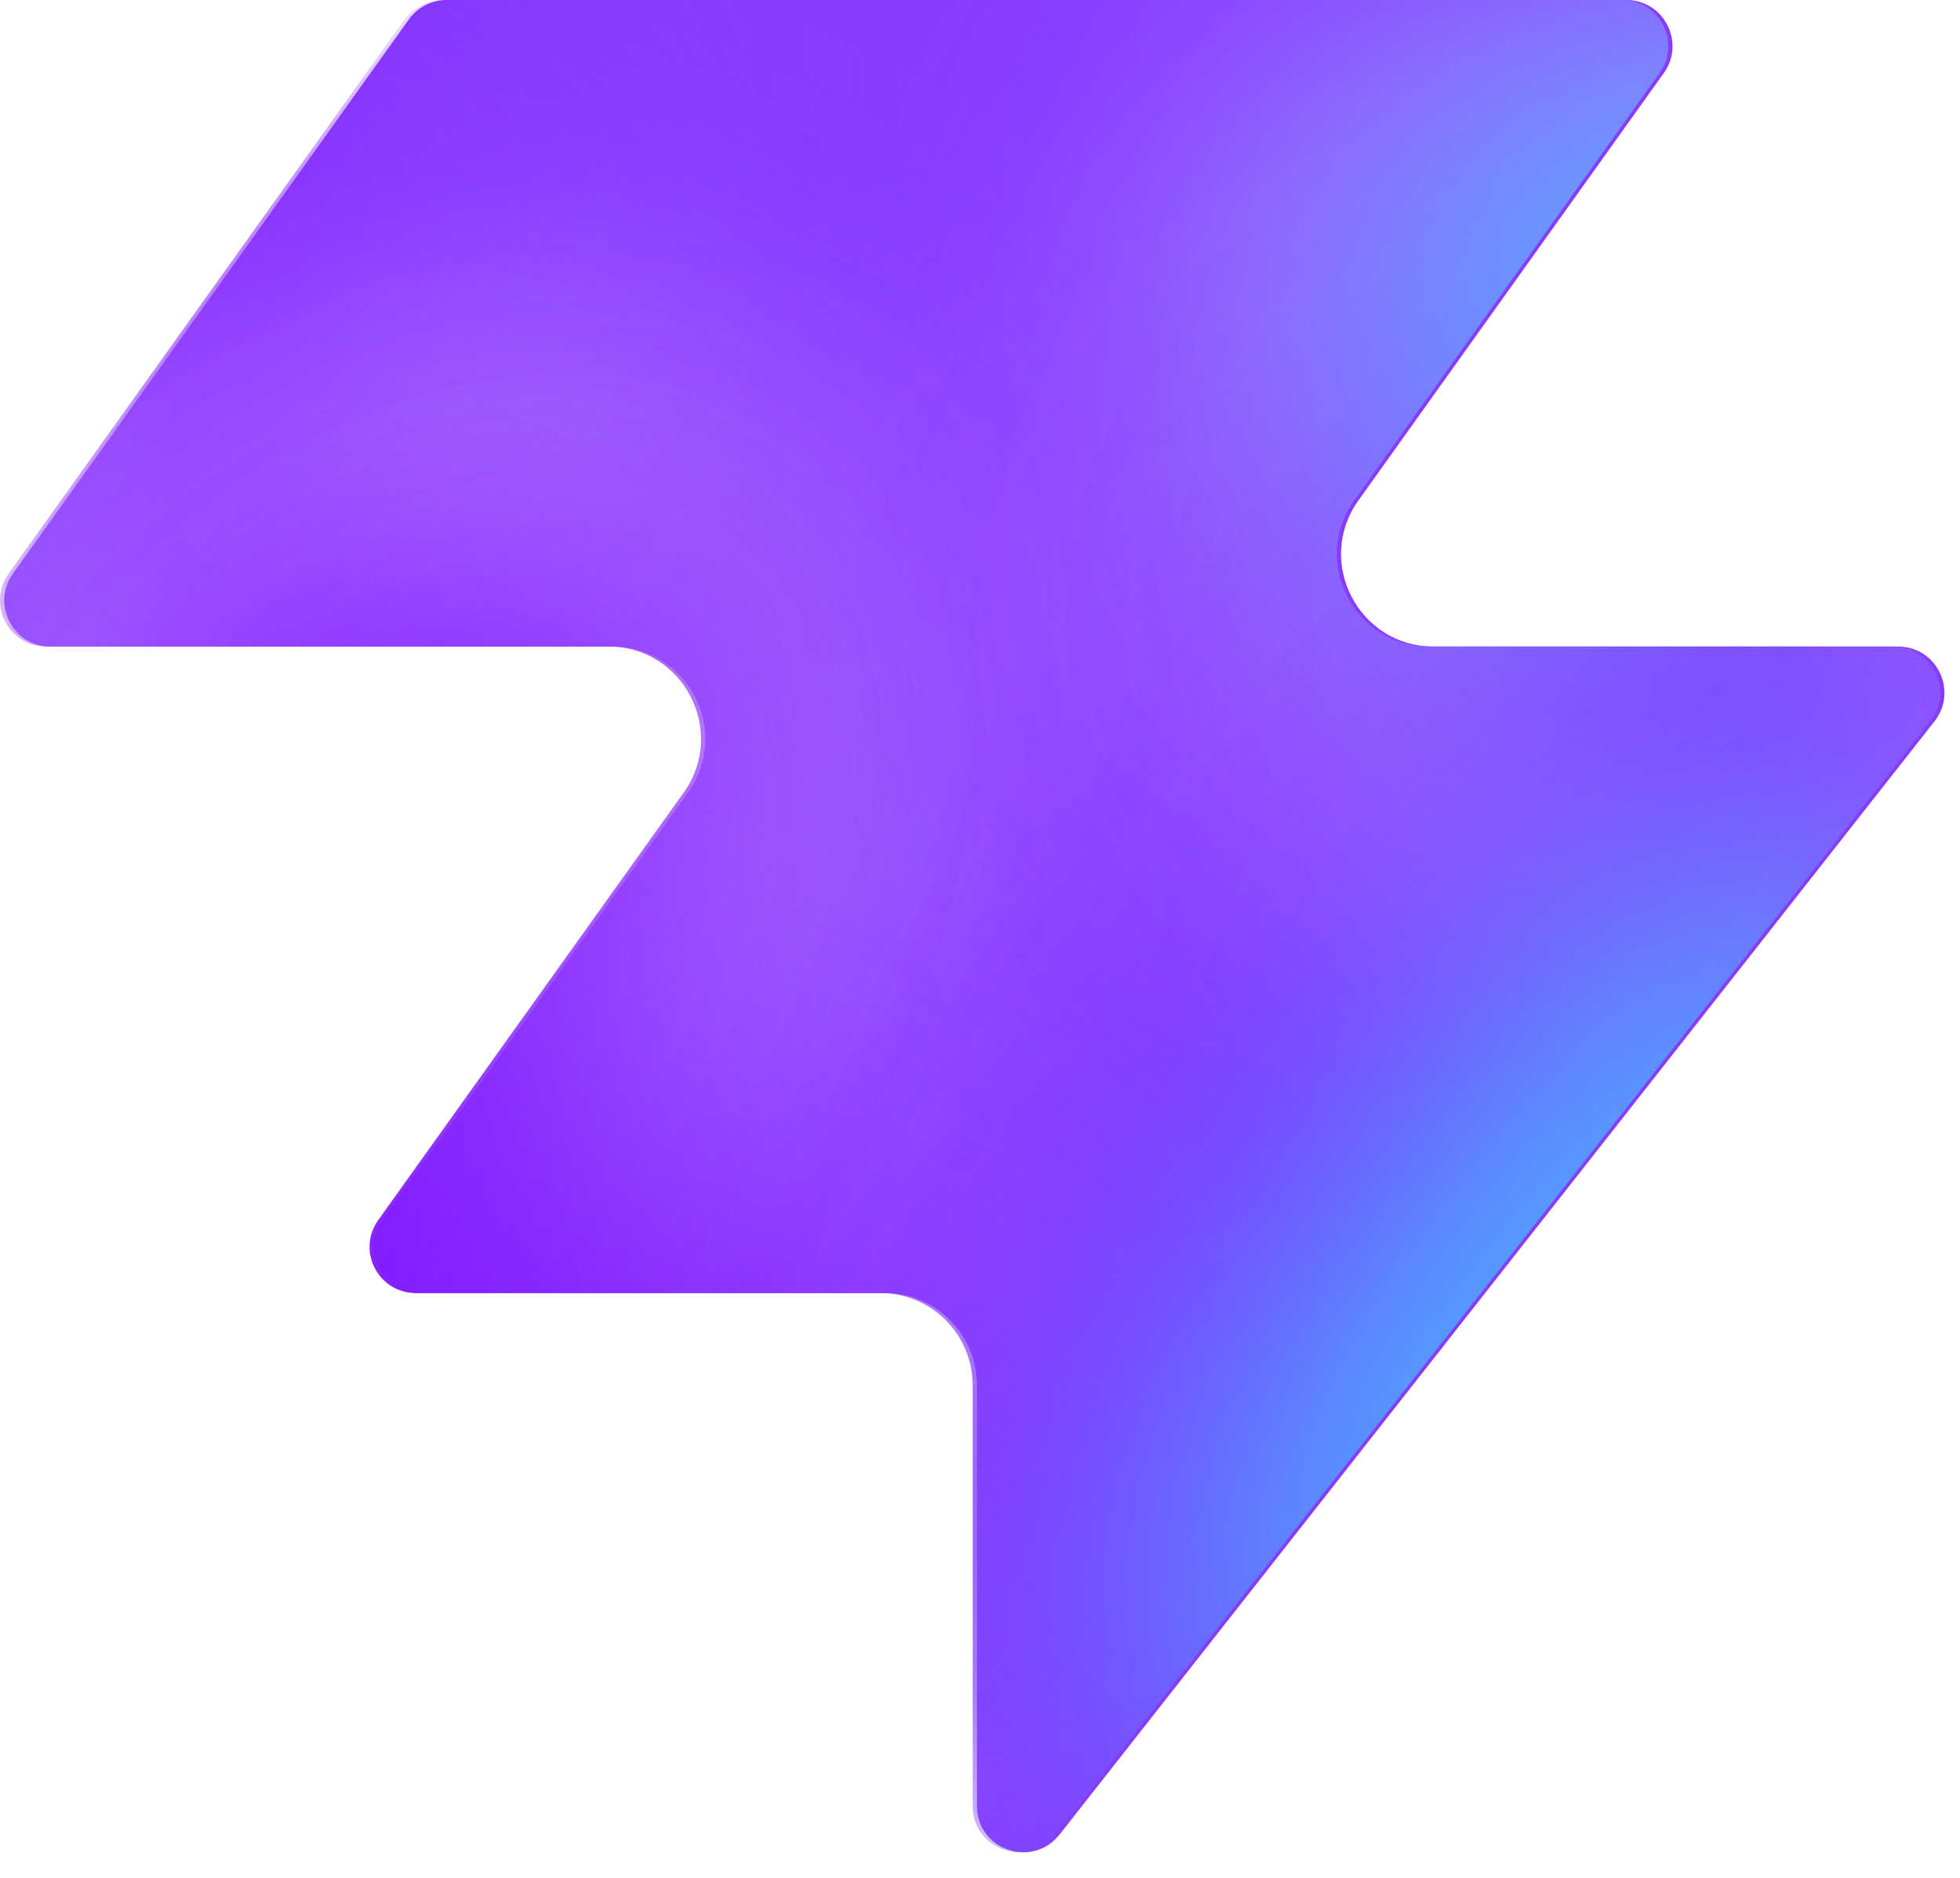
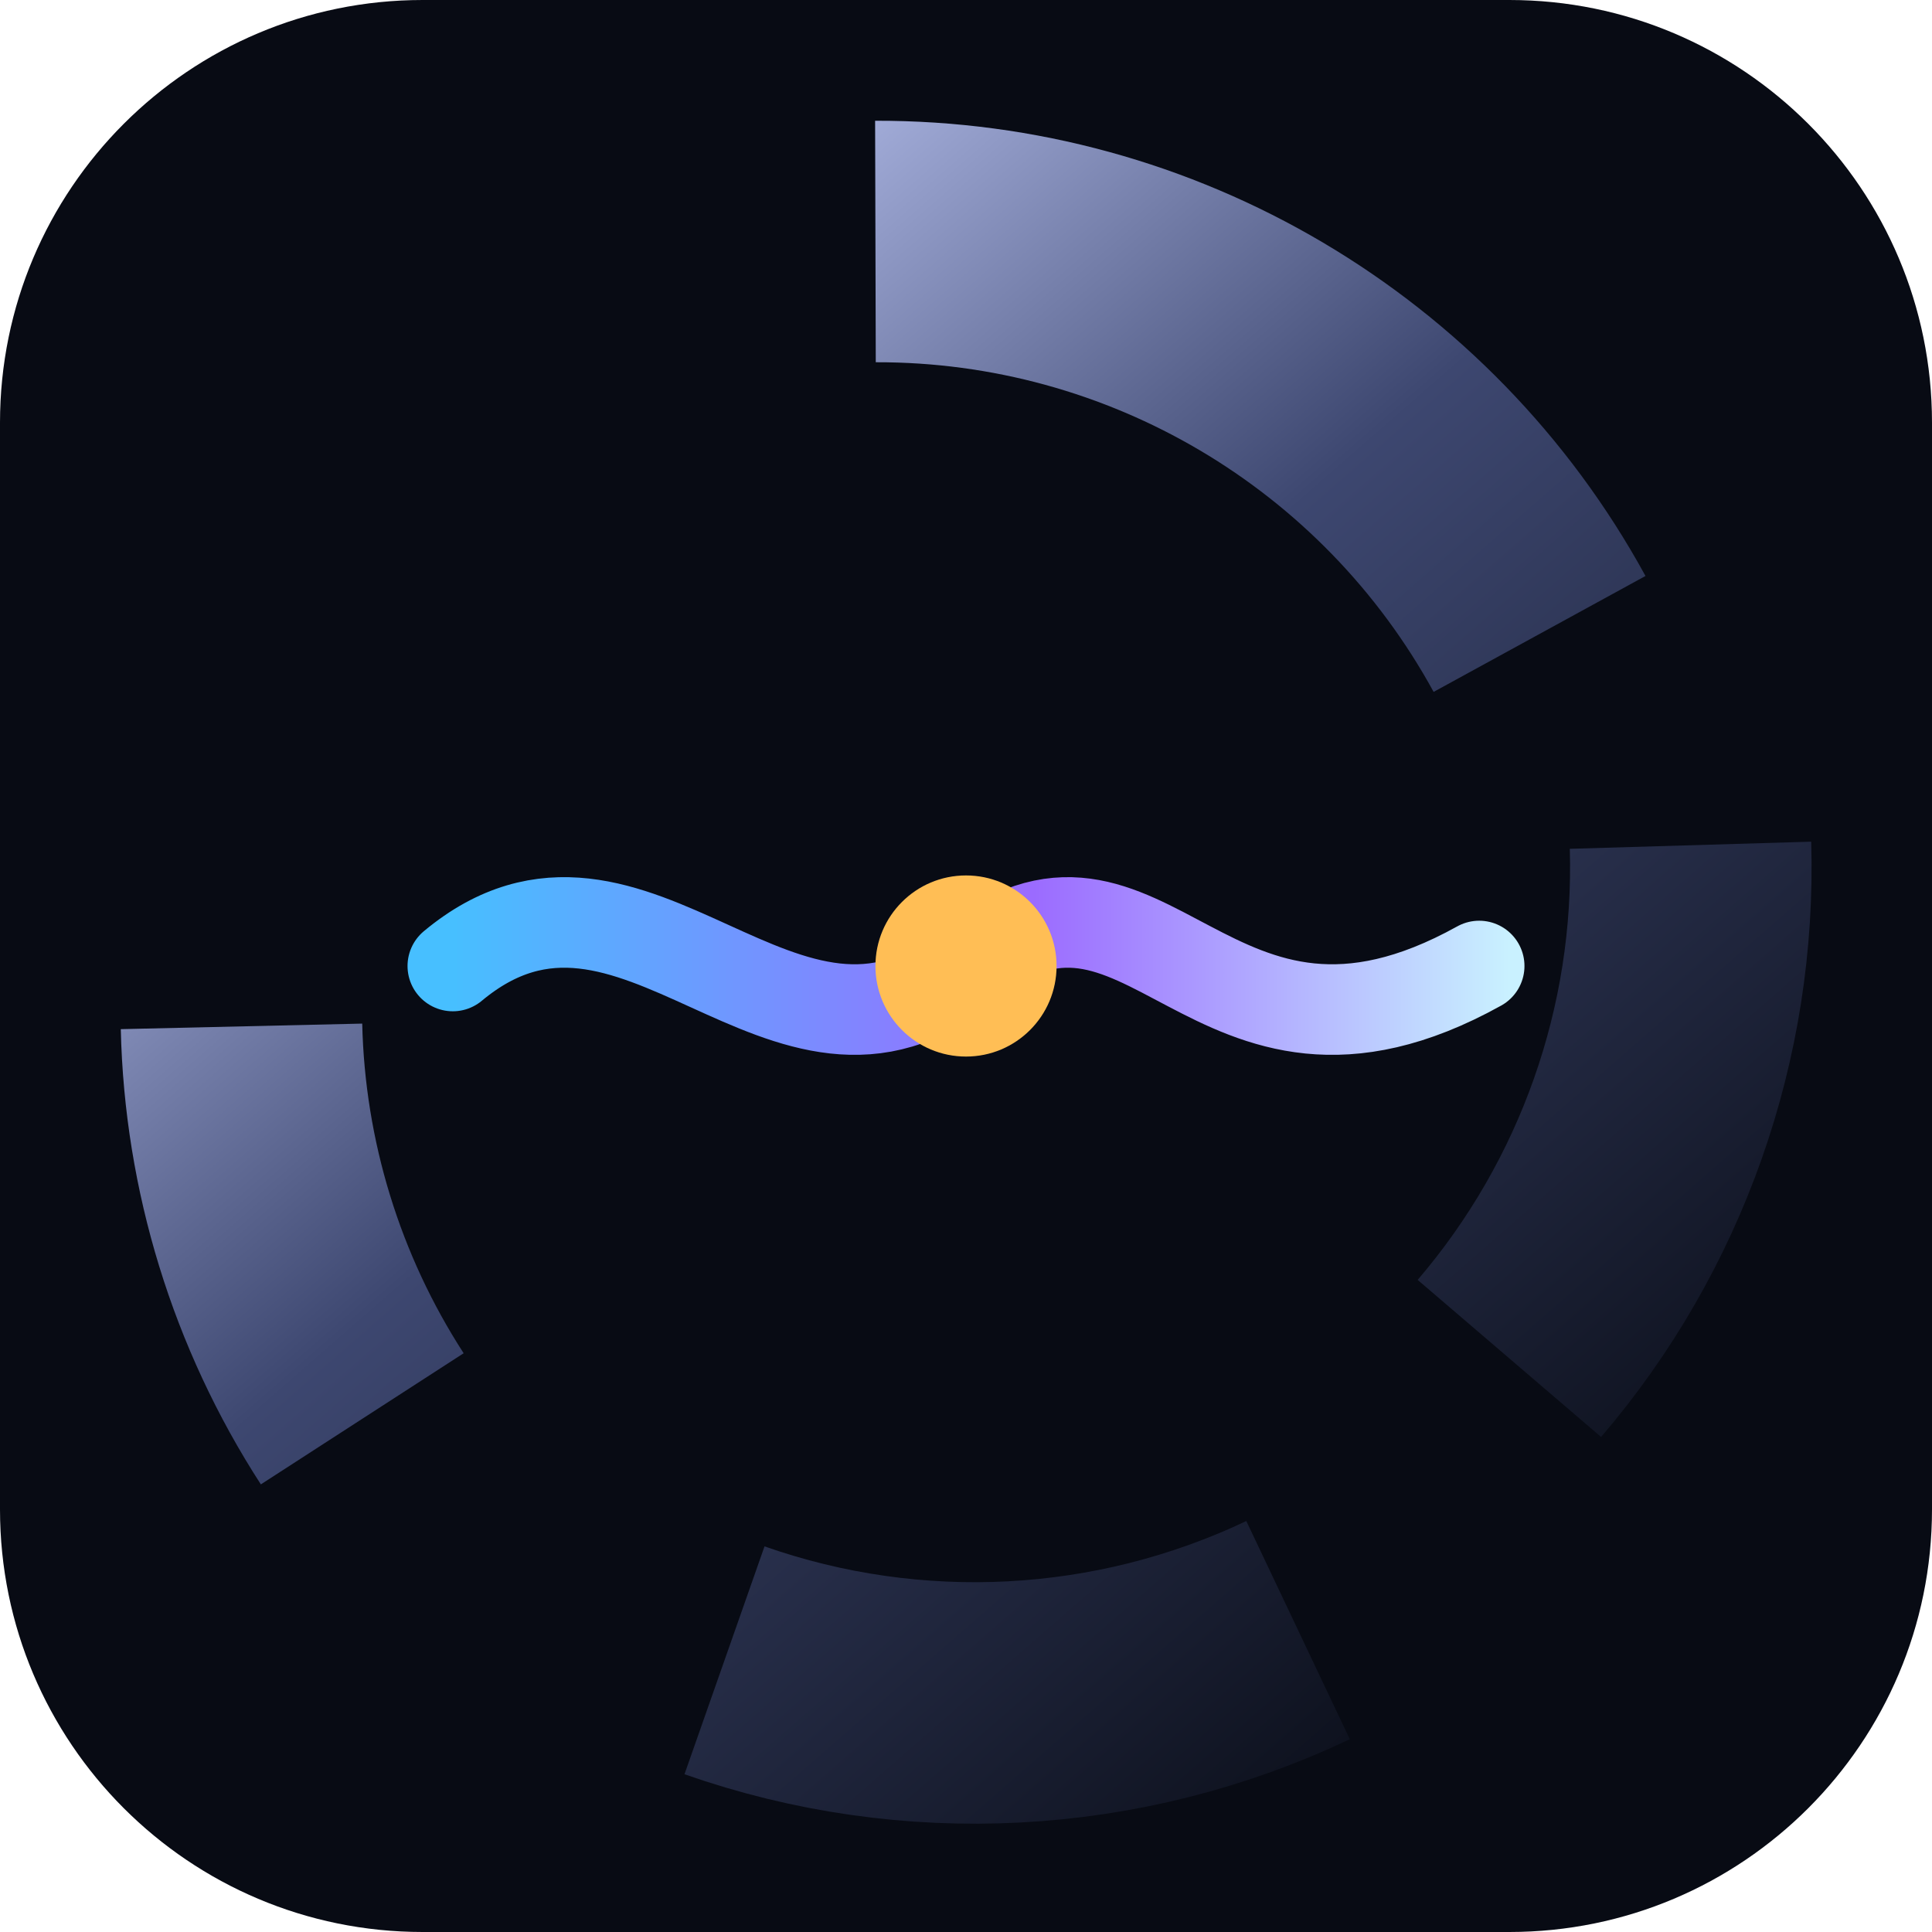
- <svg xmlns="http://www.w3.org/2000/svg" width="48" height="46" fill="none" viewBox="0 0 48 46">
-   <path fill="#863bff" d="M25.946 44.938c-.664.845-2.021.375-2.021-.698V33.937a2.26 2.26 0 0 0-2.262-2.262H10.287c-.92 0-1.456-1.04-.92-1.788l7.48-10.471c1.07-1.497 0-3.578-1.842-3.578H1.237c-.92 0-1.456-1.04-.92-1.788L10.013.474c.214-.297.556-.474.92-.474h28.894c.92 0 1.456 1.04.92 1.788l-7.48 10.471c-1.07 1.498 0 3.579 1.842 3.579h11.377c.943 0 1.473 1.088.89 1.83L25.947 44.94z" style="fill:#863bff;fill:color(display-p3 .525 .23 1);fill-opacity:1" />
-   <mask id="a" width="48" height="46" x="0" y="0" maskUnits="userSpaceOnUse" style="mask-type:alpha">
-     <path fill="#000" d="M25.842 44.938c-.664.844-2.021.375-2.021-.698V33.937a2.26 2.26 0 0 0-2.262-2.262H10.183c-.92 0-1.456-1.04-.92-1.788l7.48-10.471c1.07-1.498 0-3.579-1.842-3.579H1.133c-.92 0-1.456-1.04-.92-1.787L9.91.473c.214-.297.556-.474.92-.474h28.894c.92 0 1.456 1.04.92 1.788l-7.48 10.471c-1.07 1.498 0 3.578 1.842 3.578h11.377c.943 0 1.473 1.088.89 1.832L25.843 44.94z" style="fill:#000;fill-opacity:1" />
-   </mask>
-   <g mask="url(#a)">
-     <g filter="url(#b)">
-       <ellipse cx="5.508" cy="14.704" fill="#ede6ff" rx="5.508" ry="14.704" style="fill:#ede6ff;fill:color(display-p3 .927 .903 1);fill-opacity:1" transform="matrix(.00324 1 1 -.00324 -4.47 31.516)" />
-     </g>
-     <g filter="url(#c)">
-       <ellipse cx="10.399" cy="29.851" fill="#ede6ff" rx="10.399" ry="29.851" style="fill:#ede6ff;fill:color(display-p3 .927 .903 1);fill-opacity:1" transform="matrix(.00324 1 1 -.00324 -39.328 7.883)" />
-     </g>
-     <g filter="url(#d)">
-       <ellipse cx="5.508" cy="30.487" fill="#7e14ff" rx="5.508" ry="30.487" style="fill:#7e14ff;fill:color(display-p3 .492 .077 1);fill-opacity:1" transform="rotate(89.814 -25.913 -14.639)scale(1 -1)" />
-     </g>
-     <g filter="url(#e)">
-       <ellipse cx="5.508" cy="30.599" fill="#7e14ff" rx="5.508" ry="30.599" style="fill:#7e14ff;fill:color(display-p3 .492 .077 1);fill-opacity:1" transform="rotate(89.814 -32.644 -3.334)scale(1 -1)" />
-     </g>
-     <g filter="url(#f)">
-       <ellipse cx="5.508" cy="30.599" fill="#7e14ff" rx="5.508" ry="30.599" style="fill:#7e14ff;fill:color(display-p3 .492 .077 1);fill-opacity:1" transform="matrix(.00324 1 1 -.00324 -34.34 30.47)" />
-     </g>
-     <g filter="url(#g)">
-       <ellipse cx="14.072" cy="22.078" fill="#ede6ff" rx="14.072" ry="22.078" style="fill:#ede6ff;fill:color(display-p3 .927 .903 1);fill-opacity:1" transform="rotate(93.35 24.506 48.493)scale(-1 1)" />
-     </g>
-     <g filter="url(#h)">
-       <ellipse cx="3.47" cy="21.501" fill="#7e14ff" rx="3.47" ry="21.501" style="fill:#7e14ff;fill:color(display-p3 .492 .077 1);fill-opacity:1" transform="rotate(89.009 28.708 47.59)scale(-1 1)" />
-     </g>
-     <g filter="url(#i)">
-       <ellipse cx="3.47" cy="21.501" fill="#7e14ff" rx="3.47" ry="21.501" style="fill:#7e14ff;fill:color(display-p3 .492 .077 1);fill-opacity:1" transform="rotate(89.009 28.708 47.59)scale(-1 1)" />
-     </g>
-     <g filter="url(#j)">
-       <ellipse cx=".387" cy="8.972" fill="#7e14ff" rx="4.407" ry="29.108" style="fill:#7e14ff;fill:color(display-p3 .492 .077 1);fill-opacity:1" transform="rotate(39.51 .387 8.972)" />
-     </g>
-     <g filter="url(#k)">
-       <ellipse cx="47.523" cy="-6.092" fill="#7e14ff" rx="4.407" ry="29.108" style="fill:#7e14ff;fill:color(display-p3 .492 .077 1);fill-opacity:1" transform="rotate(37.892 47.523 -6.092)" />
-     </g>
-     <g filter="url(#l)">
-       <ellipse cx="41.412" cy="6.333" fill="#47bfff" rx="5.971" ry="9.665" style="fill:#47bfff;fill:color(display-p3 .28 .748 1);fill-opacity:1" transform="rotate(37.892 41.412 6.333)" />
-     </g>
-     <g filter="url(#m)">
-       <ellipse cx="-1.879" cy="38.332" fill="#7e14ff" rx="4.407" ry="29.108" style="fill:#7e14ff;fill:color(display-p3 .492 .077 1);fill-opacity:1" transform="rotate(37.892 -1.88 38.332)" />
-     </g>
-     <g filter="url(#n)">
-       <ellipse cx="-1.879" cy="38.332" fill="#7e14ff" rx="4.407" ry="29.108" style="fill:#7e14ff;fill:color(display-p3 .492 .077 1);fill-opacity:1" transform="rotate(37.892 -1.88 38.332)" />
-     </g>
-     <g filter="url(#o)">
-       <ellipse cx="35.651" cy="29.907" fill="#7e14ff" rx="4.407" ry="29.108" style="fill:#7e14ff;fill:color(display-p3 .492 .077 1);fill-opacity:1" transform="rotate(37.892 35.651 29.907)" />
-     </g>
-     <g filter="url(#p)">
-       <ellipse cx="38.418" cy="32.4" fill="#47bfff" rx="5.971" ry="15.297" style="fill:#47bfff;fill:color(display-p3 .28 .748 1);fill-opacity:1" transform="rotate(37.892 38.418 32.4)" />
-     </g>
+ <svg xmlns="http://www.w3.org/2000/svg" viewBox="0 0 64 64" fill="none" role="img" aria-labelledby="title">
+   <defs>
+     <linearGradient id="a" x1="12" y1="9" x2="53" y2="56" gradientUnits="userSpaceOnUse">
+       <stop stop-color="#C7D1FF" />
+       <stop offset=".42" stop-color="#3D4770" />
+       <stop offset="1" stop-color="#080B14" />
+     </linearGradient>
+     <linearGradient id="s" x1="15" y1="32" x2="50" y2="32" gradientUnits="userSpaceOnUse">
+       <stop stop-color="#47BFFF" />
+       <stop offset=".55" stop-color="#9B6BFF" />
+       <stop offset="1" stop-color="#C9F1FF" />
+     </linearGradient>
+   </defs>
+   <rect width="64" height="64" rx="14" fill="#080B14" />
+   <g stroke="url(#a)" stroke-width="8">
+     <path d="M29 8A25 25 0 0 1 51 21" />
+     <path d="M56 28A25 25 0 0 1 50 45" />
+     <path d="M43 54A25 25 0 0 1 24 55" />
+     <path d="M12 47A25 25 0 0 1 8 34" />
  </g>
-   <defs>
-     <filter id="b" width="60.045" height="41.654" x="-19.77" y="16.149" color-interpolation-filters="sRGB" filterUnits="userSpaceOnUse">
-       <feFlood flood-opacity="0" result="BackgroundImageFix" />
-       <feBlend in="SourceGraphic" in2="BackgroundImageFix" result="shape" />
-       <feGaussianBlur result="effect1_foregroundBlur_2002_17158" stdDeviation="7.659" />
-     </filter>
-     <filter id="c" width="90.34" height="51.437" x="-54.613" y="-7.533" color-interpolation-filters="sRGB" filterUnits="userSpaceOnUse">
-       <feFlood flood-opacity="0" result="BackgroundImageFix" />
-       <feBlend in="SourceGraphic" in2="BackgroundImageFix" result="shape" />
-       <feGaussianBlur result="effect1_foregroundBlur_2002_17158" stdDeviation="7.659" />
-     </filter>
-     <filter id="d" width="79.355" height="29.4" x="-49.64" y="2.03" color-interpolation-filters="sRGB" filterUnits="userSpaceOnUse">
-       <feFlood flood-opacity="0" result="BackgroundImageFix" />
-       <feBlend in="SourceGraphic" in2="BackgroundImageFix" result="shape" />
-       <feGaussianBlur result="effect1_foregroundBlur_2002_17158" stdDeviation="4.596" />
-     </filter>
-     <filter id="e" width="79.579" height="29.4" x="-45.045" y="20.029" color-interpolation-filters="sRGB" filterUnits="userSpaceOnUse">
-       <feFlood flood-opacity="0" result="BackgroundImageFix" />
-       <feBlend in="SourceGraphic" in2="BackgroundImageFix" result="shape" />
-       <feGaussianBlur result="effect1_foregroundBlur_2002_17158" stdDeviation="4.596" />
-     </filter>
-     <filter id="f" width="79.579" height="29.4" x="-43.513" y="21.178" color-interpolation-filters="sRGB" filterUnits="userSpaceOnUse">
-       <feFlood flood-opacity="0" result="BackgroundImageFix" />
-       <feBlend in="SourceGraphic" in2="BackgroundImageFix" result="shape" />
-       <feGaussianBlur result="effect1_foregroundBlur_2002_17158" stdDeviation="4.596" />
-     </filter>
-     <filter id="g" width="74.749" height="58.852" x="15.756" y="-17.901" color-interpolation-filters="sRGB" filterUnits="userSpaceOnUse">
-       <feFlood flood-opacity="0" result="BackgroundImageFix" />
-       <feBlend in="SourceGraphic" in2="BackgroundImageFix" result="shape" />
-       <feGaussianBlur result="effect1_foregroundBlur_2002_17158" stdDeviation="7.659" />
-     </filter>
-     <filter id="h" width="61.377" height="25.362" x="23.548" y="2.284" color-interpolation-filters="sRGB" filterUnits="userSpaceOnUse">
-       <feFlood flood-opacity="0" result="BackgroundImageFix" />
-       <feBlend in="SourceGraphic" in2="BackgroundImageFix" result="shape" />
-       <feGaussianBlur result="effect1_foregroundBlur_2002_17158" stdDeviation="4.596" />
-     </filter>
-     <filter id="i" width="61.377" height="25.362" x="23.548" y="2.284" color-interpolation-filters="sRGB" filterUnits="userSpaceOnUse">
-       <feFlood flood-opacity="0" result="BackgroundImageFix" />
-       <feBlend in="SourceGraphic" in2="BackgroundImageFix" result="shape" />
-       <feGaussianBlur result="effect1_foregroundBlur_2002_17158" stdDeviation="4.596" />
-     </filter>
-     <filter id="j" width="56.045" height="63.649" x="-27.636" y="-22.853" color-interpolation-filters="sRGB" filterUnits="userSpaceOnUse">
-       <feFlood flood-opacity="0" result="BackgroundImageFix" />
-       <feBlend in="SourceGraphic" in2="BackgroundImageFix" result="shape" />
-       <feGaussianBlur result="effect1_foregroundBlur_2002_17158" stdDeviation="4.596" />
-     </filter>
-     <filter id="k" width="54.814" height="64.646" x="20.116" y="-38.415" color-interpolation-filters="sRGB" filterUnits="userSpaceOnUse">
-       <feFlood flood-opacity="0" result="BackgroundImageFix" />
-       <feBlend in="SourceGraphic" in2="BackgroundImageFix" result="shape" />
-       <feGaussianBlur result="effect1_foregroundBlur_2002_17158" stdDeviation="4.596" />
-     </filter>
-     <filter id="l" width="33.541" height="35.313" x="24.641" y="-11.323" color-interpolation-filters="sRGB" filterUnits="userSpaceOnUse">
-       <feFlood flood-opacity="0" result="BackgroundImageFix" />
-       <feBlend in="SourceGraphic" in2="BackgroundImageFix" result="shape" />
-       <feGaussianBlur result="effect1_foregroundBlur_2002_17158" stdDeviation="4.596" />
-     </filter>
-     <filter id="m" width="54.814" height="64.646" x="-29.286" y="6.009" color-interpolation-filters="sRGB" filterUnits="userSpaceOnUse">
-       <feFlood flood-opacity="0" result="BackgroundImageFix" />
-       <feBlend in="SourceGraphic" in2="BackgroundImageFix" result="shape" />
-       <feGaussianBlur result="effect1_foregroundBlur_2002_17158" stdDeviation="4.596" />
-     </filter>
-     <filter id="n" width="54.814" height="64.646" x="-29.286" y="6.009" color-interpolation-filters="sRGB" filterUnits="userSpaceOnUse">
-       <feFlood flood-opacity="0" result="BackgroundImageFix" />
-       <feBlend in="SourceGraphic" in2="BackgroundImageFix" result="shape" />
-       <feGaussianBlur result="effect1_foregroundBlur_2002_17158" stdDeviation="4.596" />
-     </filter>
-     <filter id="o" width="54.814" height="64.646" x="8.244" y="-2.416" color-interpolation-filters="sRGB" filterUnits="userSpaceOnUse">
-       <feFlood flood-opacity="0" result="BackgroundImageFix" />
-       <feBlend in="SourceGraphic" in2="BackgroundImageFix" result="shape" />
-       <feGaussianBlur result="effect1_foregroundBlur_2002_17158" stdDeviation="4.596" />
-     </filter>
-     <filter id="p" width="39.409" height="43.623" x="18.713" y="10.588" color-interpolation-filters="sRGB" filterUnits="userSpaceOnUse">
-       <feFlood flood-opacity="0" result="BackgroundImageFix" />
-       <feBlend in="SourceGraphic" in2="BackgroundImageFix" result="shape" />
-       <feGaussianBlur result="effect1_foregroundBlur_2002_17158" stdDeviation="4.596" />
-     </filter>
-   </defs>
+   <path d="M15 32C21 27 26 37 32 32C38 27 40 37 49 32" stroke="url(#s)" stroke-width="3" stroke-linecap="round" />
+   <circle cx="32" cy="32" r="3" fill="#FFBE55" />
</svg>
